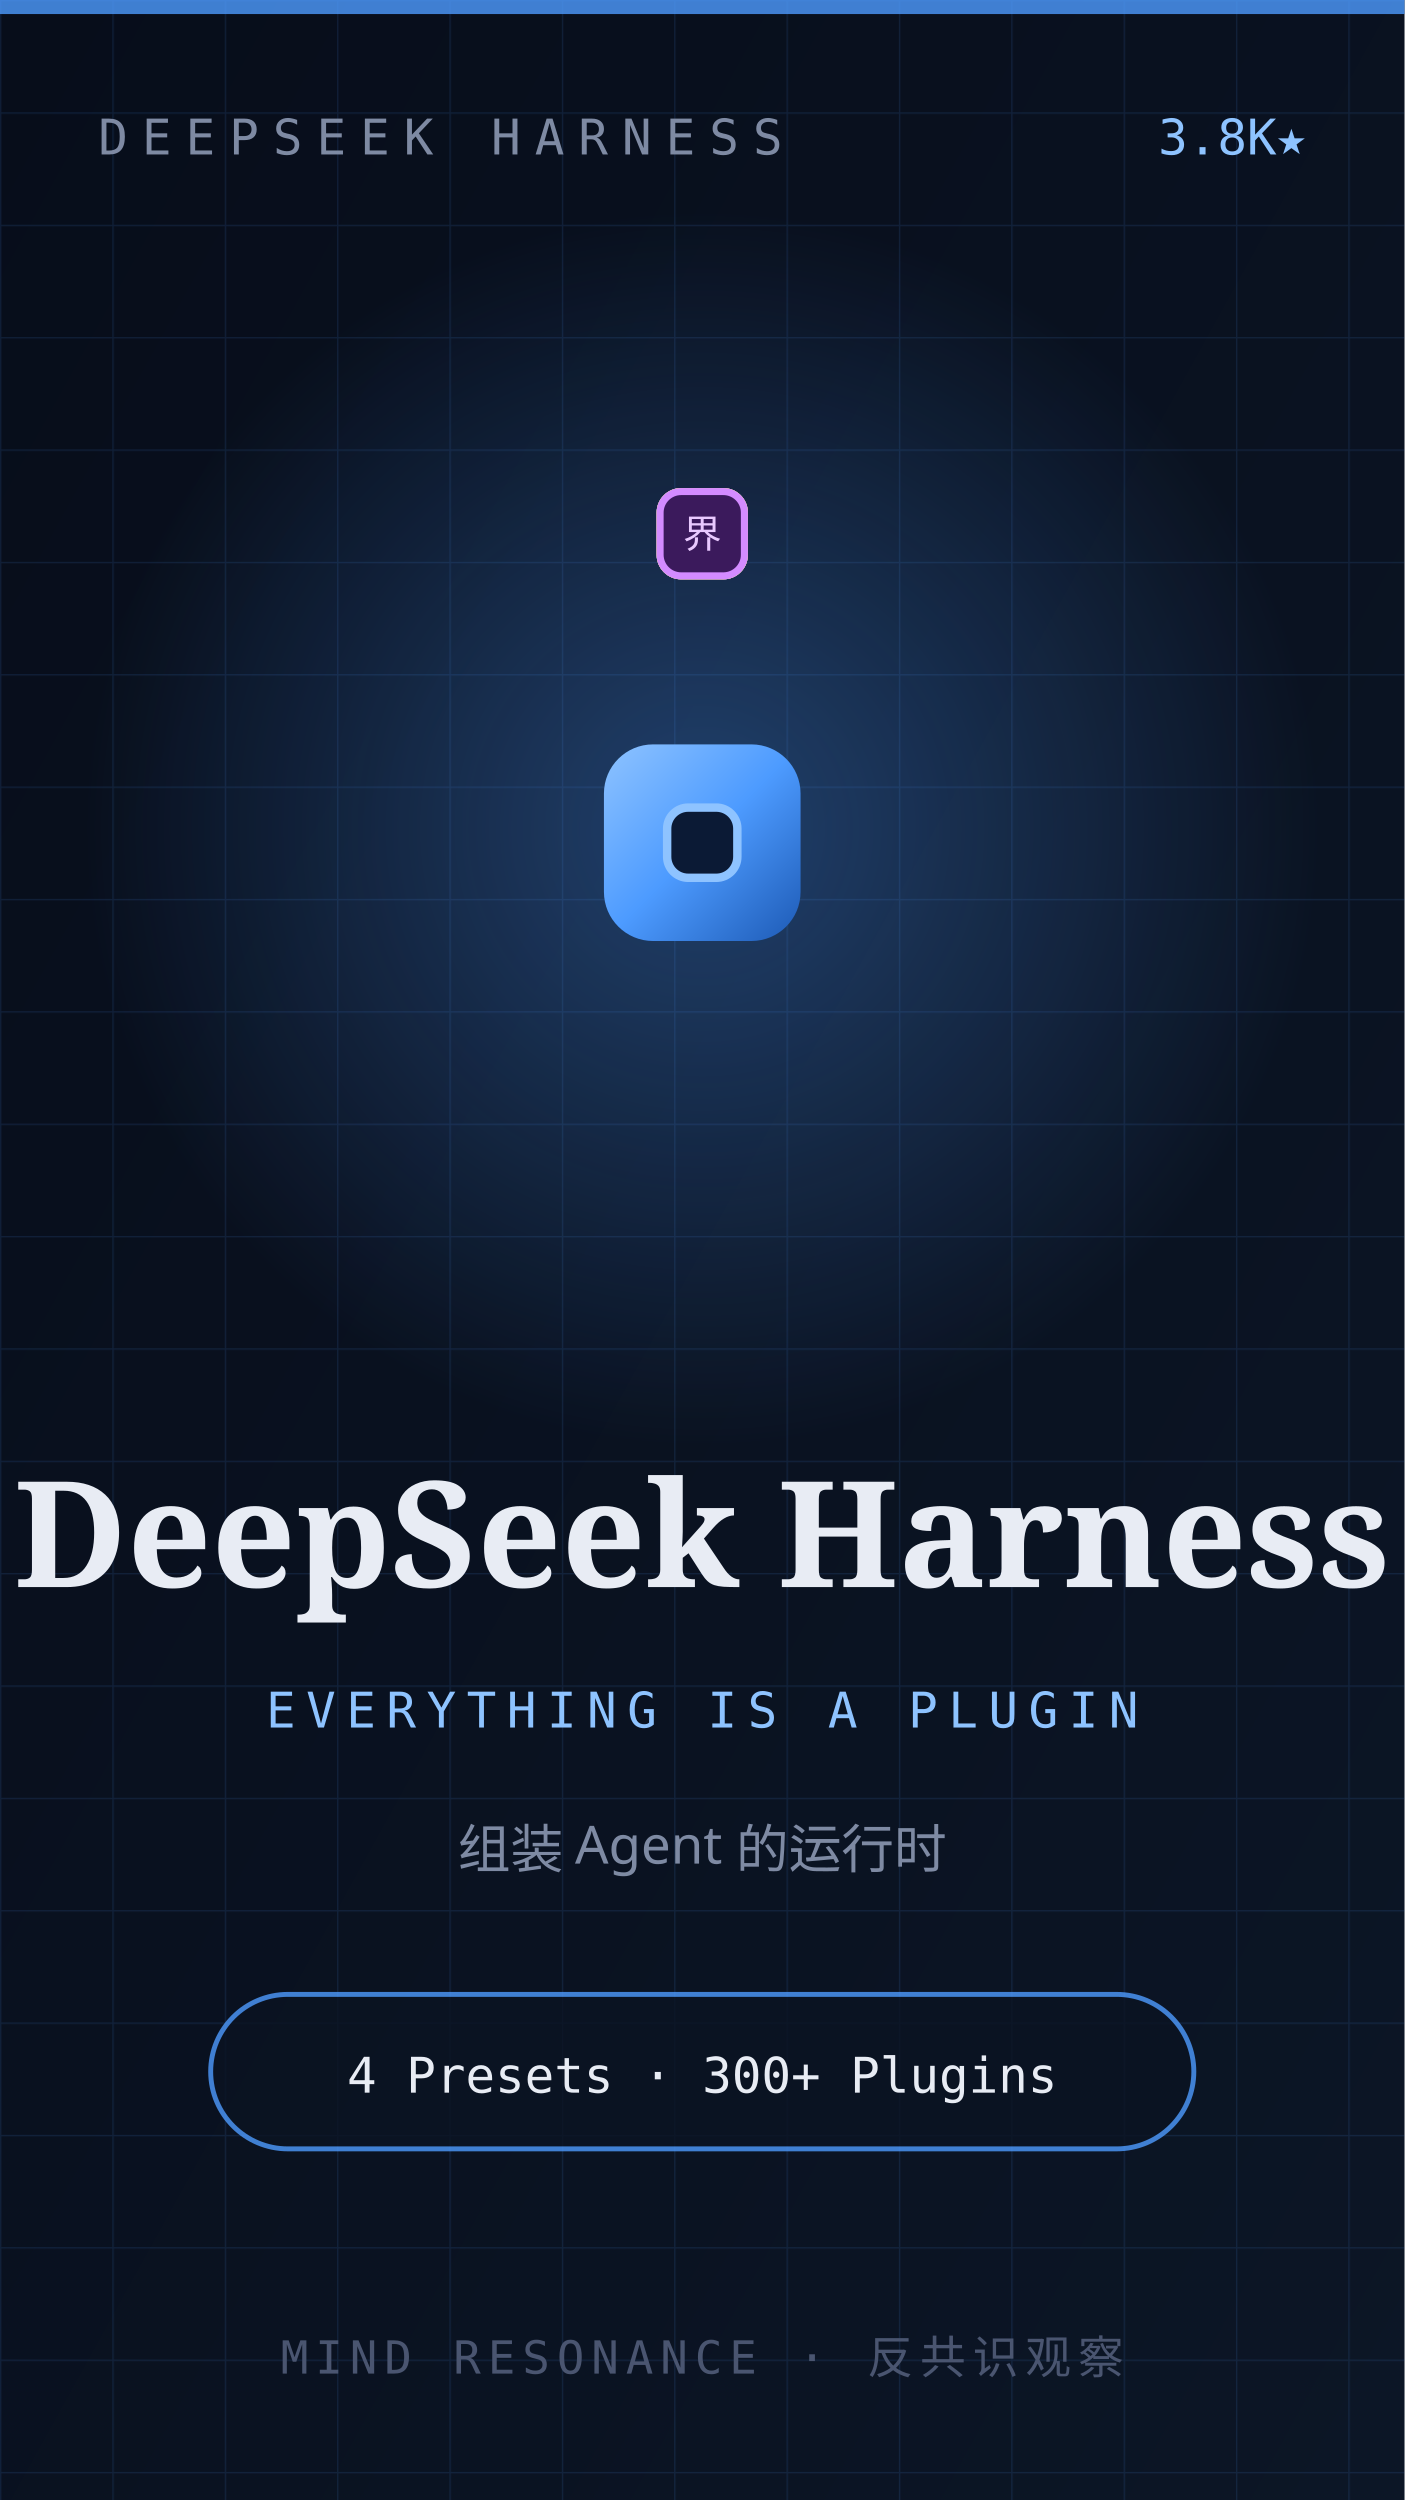
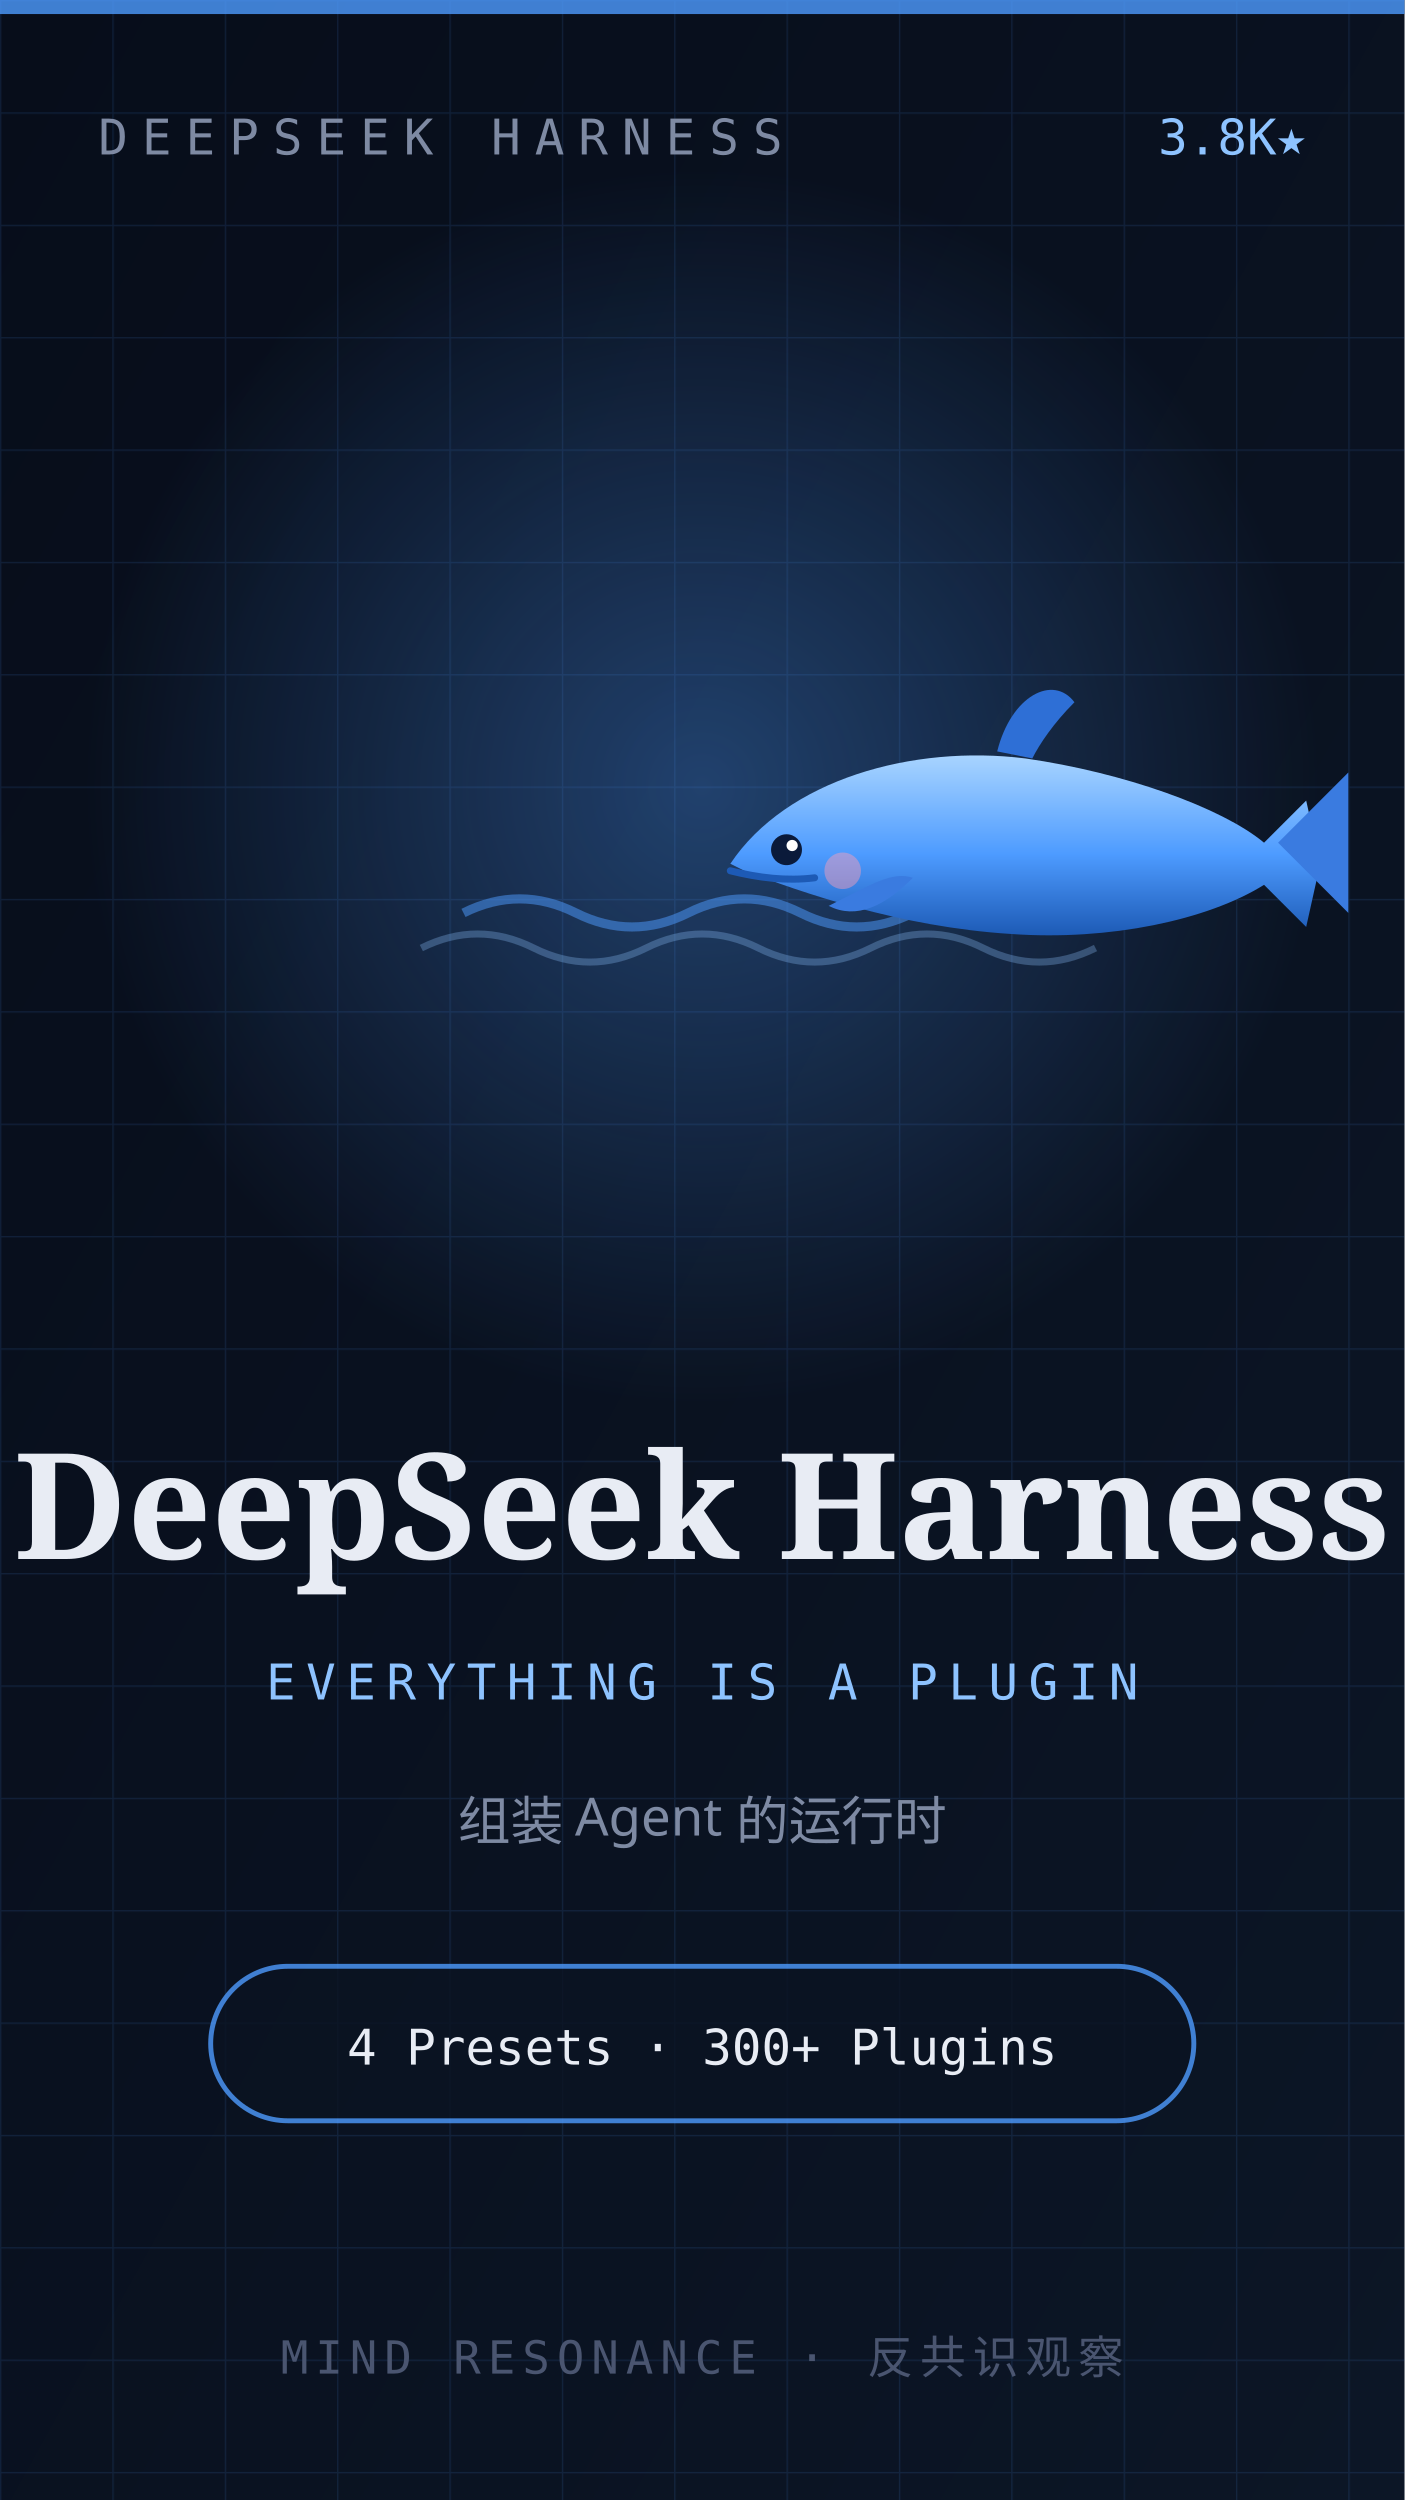
<svg xmlns="http://www.w3.org/2000/svg" width="200" height="356" viewBox="0 0 200 356">
  <defs>
    <linearGradient id="bg" x1="0" y1="0" x2="1" y2="1">
      <stop offset="0" stop-color="#070D1A" />
      <stop offset="1" stop-color="#0C1626" />
    </linearGradient>
-     <linearGradient id="core" x1="0" y1="0" x2="1" y2="1">
-       <stop offset="0" stop-color="#8EC3FF" />
-       <stop offset="0.5" stop-color="#4D9BFF" />
+     <linearGradient id="dolBody" x1="0" y1="0" x2="0" y2="1">
+       <stop offset="0" stop-color="#A8D4FF" />
+       <stop offset="0.55" stop-color="#4D9BFF" />
      <stop offset="1" stop-color="#1D5AB5" />
    </linearGradient>
    <radialGradient id="glow" cx="0.5" cy="0.5" r="0.5">
      <stop offset="0" stop-color="#4D9BFF" stop-opacity="0.35" />
      <stop offset="1" stop-color="#4D9BFF" stop-opacity="0" />
    </radialGradient>
    <pattern id="grid" width="16" height="16" patternUnits="userSpaceOnUse">
      <path d="M16 0H0V16" fill="none" stroke="#4D9BFF" stroke-width="0.4" opacity="0.12" />
    </pattern>
  </defs>
  <rect width="200" height="356" fill="url(#bg)" />
  <rect width="200" height="356" fill="url(#grid)" />
-   <circle cx="100" cy="118" r="88" fill="url(#glow)" />
+   <circle cx="100" cy="112" r="88" fill="url(#glow)" />
  <rect x="0" y="0" width="200" height="2" fill="#4D9BFF" opacity="0.8" />
  <text x="14" y="22" font-family="monospace" font-size="7" fill="#7E8AA3" letter-spacing="2">DEEPSEEK HARNESS</text>
  <text x="186" y="22" font-family="monospace" font-size="7" fill="#8EC3FF" text-anchor="end">3.8K★</text>
-   <g transform="translate(100,120)">
-     <rect x="-14" y="-14" width="28" height="28" rx="7" fill="url(#core)">
-       <animate attributeName="width" values="28;31;28" dur="2.2s" repeatCount="indefinite" />
-       <animate attributeName="height" values="28;31;28" dur="2.2s" repeatCount="indefinite" />
-       <animate attributeName="x" values="-14;-15.5;-14" dur="2.2s" repeatCount="indefinite" />
-       <animate attributeName="y" values="-14;-15.5;-14" dur="2.2s" repeatCount="indefinite" />
-     </rect>
-     <rect x="-5" y="-5" width="10" height="10" rx="3" fill="#0B1A35" stroke="#8EC3FF" stroke-width="1.2" />
-     <g>
-       <animateTransform attributeName="transform" type="rotate" from="0" to="360" dur="9s" repeatCount="indefinite" />
-       <rect x="-6" y="-50" width="12" height="12" rx="3" fill="#0B2A5C" stroke="#4D9BFF" stroke-width="1" />
-       <text x="0" y="-42" text-anchor="middle" font-size="5.5" font-family="sans-serif" fill="#8EC3FF">模</text>
+   <g transform="translate(100,108)">
+     <g opacity="0.5">
+       <path d="M-34 22 Q-26 18 -18 22 T-2 22 T14 22 T30 22 T46 22" stroke="#4D9BFF" stroke-width="1.3" fill="none">
+         <animate attributeName="d" dur="2.8s" repeatCount="indefinite" values="M-34 22 Q-26 18 -18 22 T-2 22 T14 22 T30 22 T46 22;M-34 22 Q-26 26 -18 22 T-2 22 T14 22 T30 22 T46 22;M-34 22 Q-26 18 -18 22 T-2 22 T14 22 T30 22 T46 22" />
+       </path>
+       <path d="M-40 27 Q-32 23 -24 27 T-8 27 T8 27 T24 27 T40 27 T56 27" stroke="#8EC3FF" stroke-width="1" fill="none" opacity="0.6">
+         <animate attributeName="d" dur="3.6s" repeatCount="indefinite" values="M-40 27 Q-32 23 -24 27 T-8 27 T8 27 T24 27 T40 27 T56 27;M-40 27 Q-32 31 -24 27 T-8 27 T8 27 T24 27 T40 27 T56 27;M-40 27 Q-32 23 -24 27 T-8 27 T8 27 T24 27 T40 27 T56 27" />
+       </path>
    </g>
    <g>
-       <animateTransform attributeName="transform" type="rotate" from="60" to="420" dur="9s" repeatCount="indefinite" />
-       <rect x="-6" y="-50" width="12" height="12" rx="3" fill="#0B3D4A" stroke="#37D3B8" stroke-width="1" />
-       <text x="0" y="-42" text-anchor="middle" font-size="5.5" font-family="sans-serif" fill="#8CF5E0">具</text>
-     </g>
-     <g>
-       <animateTransform attributeName="transform" type="rotate" from="120" to="480" dur="9s" repeatCount="indefinite" />
-       <rect x="-6" y="-50" width="12" height="12" rx="3" fill="#5C2A0B" stroke="#FF9E4F" stroke-width="1" />
-       <text x="0" y="-42" text-anchor="middle" font-size="5.5" font-family="sans-serif" fill="#FFC58A">策</text>
-     </g>
-     <g>
-       <animateTransform attributeName="transform" type="rotate" from="180" to="540" dur="9s" repeatCount="indefinite" />
-       <rect x="-6" y="-50" width="12" height="12" rx="3" fill="#2A2166" stroke="#8B7DFF" stroke-width="1" />
-       <text x="0" y="-42" text-anchor="middle" font-size="5.5" font-family="sans-serif" fill="#C4BBFF">存</text>
-     </g>
-     <g>
-       <animateTransform attributeName="transform" type="rotate" from="240" to="600" dur="9s" repeatCount="indefinite" />
-       <rect x="-6" y="-50" width="12" height="12" rx="3" fill="#5C4A0B" stroke="#FFD75E" stroke-width="1" />
-       <text x="0" y="-42" text-anchor="middle" font-size="5.5" font-family="sans-serif" fill="#FFE9A8">文</text>
-     </g>
-     <g>
-       <animateTransform attributeName="transform" type="rotate" from="300" to="660" dur="9s" repeatCount="indefinite" />
-       <rect x="-6" y="-50" width="12" height="12" rx="3" fill="#3B1A5C" stroke="#D38BFF" stroke-width="1" />
-       <text x="0" y="-42" text-anchor="middle" font-size="5.5" font-family="sans-serif" fill="#E9C9FF">界</text>
+       <animateTransform attributeName="transform" type="translate" values="0 0;0 -3;0 0;0 2;0 0" dur="3.2s" repeatCount="indefinite" />
+       <g>
+         <animateTransform attributeName="transform" type="rotate" values="-2 44 15;1 44 15;-1 44 15;-2 44 15" dur="3.2s" repeatCount="indefinite" />
+         <path d="M4 15 C12 3 30 -2 46 0 C60 2 74 7 80 12 L86 6 L88 15 L86 24 L80 18 C72 23 58 26 44 25 C28 24 14 19 6 16 Z" fill="url(#dolBody)" />
+         <path d="M42 -1 C44 -9 50 -12 53 -8 C50 -5 48 -2 47 0 Z" fill="#2E6FD6" />
+         <path d="M30 17 C26 21 22 23 18 21 C24 18 27 16 30 17 Z" fill="#3A7BE0" />
+         <g transform-origin="84 12">
+           <path d="M82 12 L92 2 L92 22 Z" fill="#3A7BE0">
+             <animateTransform attributeName="transform" type="rotate" values="0 84 12;-14 84 12;0 84 12" dur="1.6s" repeatCount="indefinite" />
+           </path>
+         </g>
+         <circle cx="12" cy="13" r="2.2" fill="#0A1A3A" />
+         <circle cx="12.8" cy="12.4" r="0.8" fill="#fff" />
+         <path d="M4 16 C8 17 12 17.5 16 17" stroke="#1D5AB5" stroke-width="1" fill="none" stroke-linecap="round" />
+         <circle cx="20" cy="16" r="2.6" fill="#FF9EB5" opacity="0.45" />
+       </g>
    </g>
  </g>
-   <text x="100" y="226" text-anchor="middle" font-family="Georgia,serif" font-size="21" font-weight="bold" fill="#E8ECF4">DeepSeek Harness</text>
-   <text x="100" y="246" text-anchor="middle" font-family="monospace" font-size="7" fill="#8EC3FF" letter-spacing="1.5">EVERYTHING IS A PLUGIN</text>
-   <text x="100" y="266" text-anchor="middle" font-family="sans-serif" font-size="7.5" fill="#7E8AA3">组装 Agent 的运行时</text>
-   <rect x="30" y="284" width="140" height="22" rx="11" fill="#0A1322" stroke="#4D9BFF" stroke-width="0.7" opacity="0.8" />
-   <text x="100" y="298" text-anchor="middle" font-family="monospace" font-size="7" fill="#E8ECF4">4 Presets · 300+ Plugins</text>
+   <text x="100" y="222" text-anchor="middle" font-family="Georgia,serif" font-size="21" font-weight="bold" fill="#E8ECF4">DeepSeek Harness</text>
+   <text x="100" y="242" text-anchor="middle" font-family="monospace" font-size="7" fill="#8EC3FF" letter-spacing="1.5">EVERYTHING IS A PLUGIN</text>
+   <text x="100" y="262" text-anchor="middle" font-family="sans-serif" font-size="7.5" fill="#7E8AA3">组装 Agent 的运行时</text>
+   <rect x="30" y="280" width="140" height="22" rx="11" fill="#0A1322" stroke="#4D9BFF" stroke-width="0.7" opacity="0.8" />
+   <text x="100" y="294" text-anchor="middle" font-family="monospace" font-size="7" fill="#E8ECF4">4 Presets · 300+ Plugins</text>
  <text x="100" y="338" text-anchor="middle" font-family="monospace" font-size="6.5" fill="#4A5570" letter-spacing="1">MIND RESONANCE · 反共识观察</text>
</svg>
